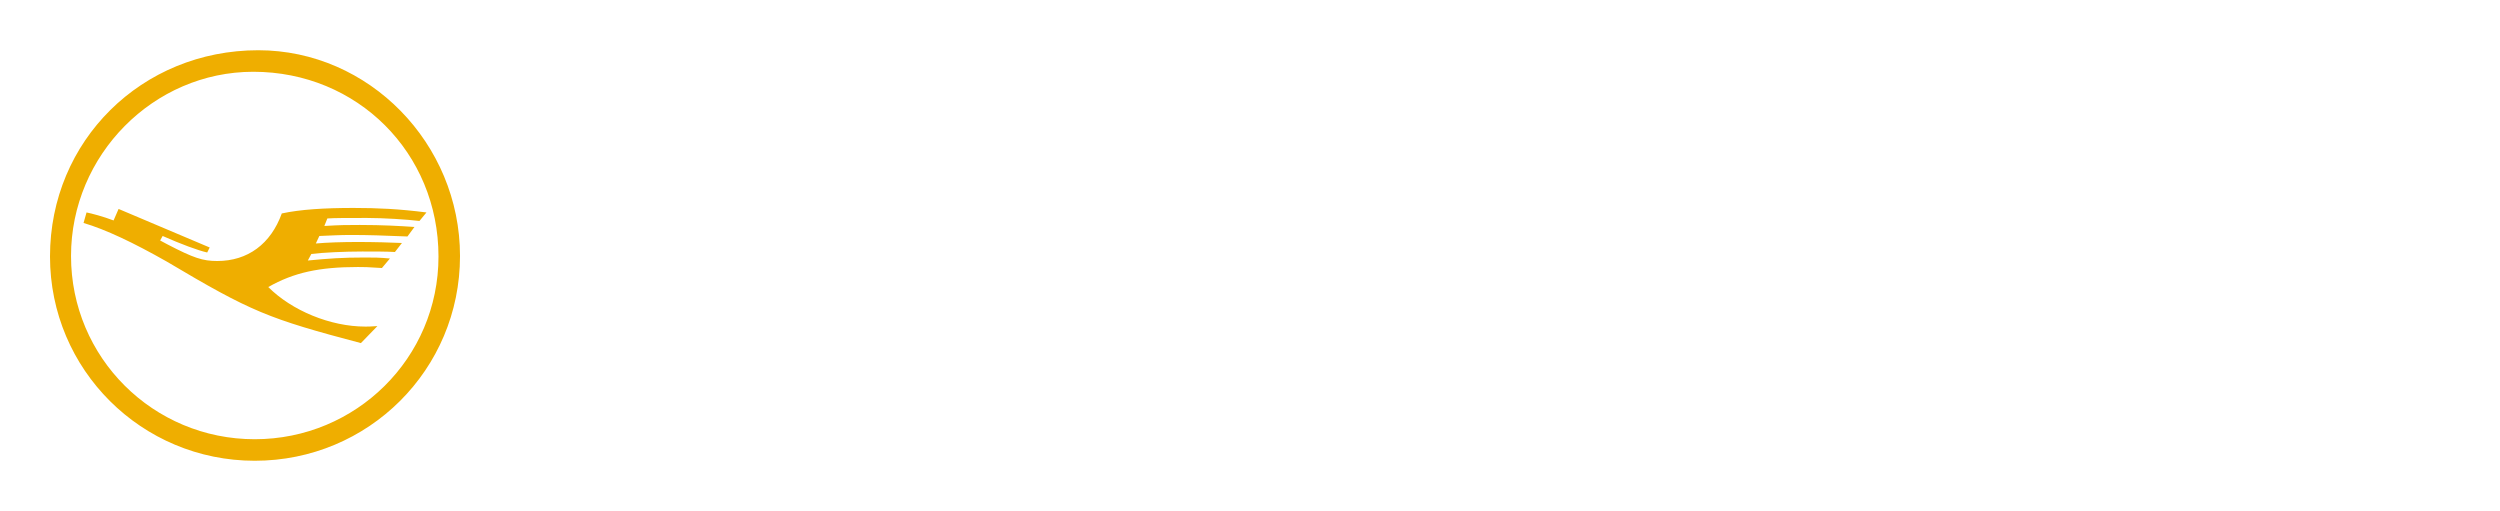
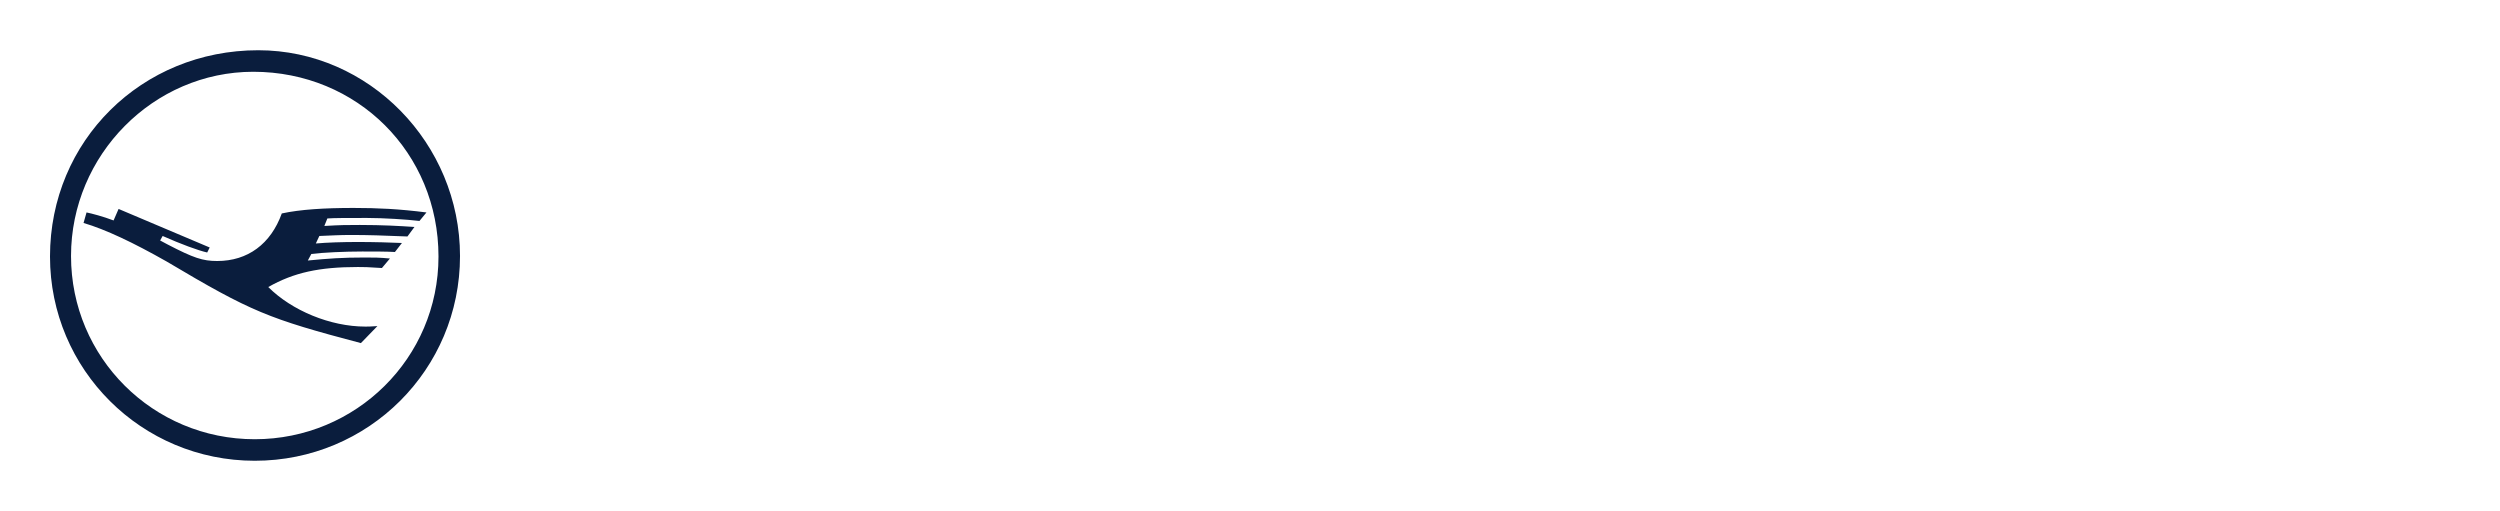
<svg xmlns="http://www.w3.org/2000/svg" version="1.0" width="885.827" height="181.063" id="svg2367">
  <defs id="defs2369" />
  <g transform="translate(-263.3037,348.4695)" id="g6737">
-     <path d="M 426.3,-257.761 C 426.3,-217.494 393.838,-185.209 353.572,-185.209 C 313.482,-185.209 281.02,-217.494 281.02,-257.583 C 281.02,-298.56 313.482,-330.667 354.813,-330.667 C 394.016,-330.667 426.3,-297.673 426.3,-257.761 z M 288.47,-257.761 C 288.47,-221.751 317.562,-192.837 353.572,-192.837 C 389.404,-192.837 418.673,-221.574 418.673,-257.583 C 418.673,-294.302 389.936,-323.039 353.039,-323.039 C 317.739,-323.039 288.47,-293.593 288.47,-257.761 z M 337.607,-260.776 L 336.72,-259.002 C 333.527,-259.712 327.318,-262.018 320.932,-264.856 L 320.045,-263.26 L 322.706,-261.84 C 331.93,-257.051 335.123,-255.987 340.267,-255.987 C 351.088,-255.987 359.248,-262.018 363.15,-272.838 C 369.714,-274.258 378.228,-274.79 388.517,-274.79 C 397.209,-274.79 404.659,-274.435 414.415,-273.193 L 411.932,-270.178 C 407.497,-270.71 399.16,-271.242 393.306,-271.242 C 386.033,-271.242 381.776,-271.242 379.293,-271.065 L 378.228,-268.404 C 384.082,-268.759 386.211,-268.759 390.823,-268.759 C 398.805,-268.759 405.014,-268.404 410.158,-268.049 L 407.675,-264.679 C 398.45,-265.033 394.371,-265.211 387.452,-265.211 C 383.727,-265.211 380.889,-265.033 376.454,-264.856 L 375.213,-262.195 C 379.115,-262.55 384.614,-262.727 390.113,-262.727 C 395.612,-262.727 401.998,-262.55 405.723,-262.373 L 403.24,-259.18 C 400.579,-259.357 395.612,-259.357 391.71,-259.357 C 385.501,-259.357 377.519,-259.002 373.616,-258.47 L 372.375,-256.164 C 379.825,-256.874 384.437,-257.228 392.597,-257.228 C 395.79,-257.228 397.741,-257.228 401.466,-256.874 L 398.628,-253.503 C 393.661,-253.858 392.065,-253.858 390.113,-253.858 C 376.454,-253.858 367.408,-251.907 358.361,-246.763 C 366.698,-238.425 380.357,-232.749 392.774,-232.749 C 393.838,-232.749 394.371,-232.749 397.031,-232.926 L 391.178,-226.895 C 358.361,-235.587 352.507,-237.893 322.351,-255.809 C 310.466,-262.55 300.71,-267.162 292.905,-269.468 L 293.969,-273.193 C 295.743,-272.838 299.823,-271.774 303.548,-270.355 L 305.322,-274.435 L 337.607,-260.776" style="fill:#efae00;fill-rule:nonzero;stroke:none" id="path5423" />
+     <path d="M 426.3,-257.761 C 426.3,-217.494 393.838,-185.209 353.572,-185.209 C 313.482,-185.209 281.02,-217.494 281.02,-257.583 C 281.02,-298.56 313.482,-330.667 354.813,-330.667 C 394.016,-330.667 426.3,-297.673 426.3,-257.761 z M 288.47,-257.761 C 288.47,-221.751 317.562,-192.837 353.572,-192.837 C 389.404,-192.837 418.673,-221.574 418.673,-257.583 C 418.673,-294.302 389.936,-323.039 353.039,-323.039 C 317.739,-323.039 288.47,-293.593 288.47,-257.761 z M 337.607,-260.776 L 336.72,-259.002 C 333.527,-259.712 327.318,-262.018 320.932,-264.856 L 320.045,-263.26 L 322.706,-261.84 C 331.93,-257.051 335.123,-255.987 340.267,-255.987 C 351.088,-255.987 359.248,-262.018 363.15,-272.838 C 369.714,-274.258 378.228,-274.79 388.517,-274.79 C 397.209,-274.79 404.659,-274.435 414.415,-273.193 L 411.932,-270.178 C 407.497,-270.71 399.16,-271.242 393.306,-271.242 C 386.033,-271.242 381.776,-271.242 379.293,-271.065 L 378.228,-268.404 C 384.082,-268.759 386.211,-268.759 390.823,-268.759 C 398.805,-268.759 405.014,-268.404 410.158,-268.049 L 407.675,-264.679 C 398.45,-265.033 394.371,-265.211 387.452,-265.211 C 383.727,-265.211 380.889,-265.033 376.454,-264.856 L 375.213,-262.195 C 379.115,-262.55 384.614,-262.727 390.113,-262.727 C 395.612,-262.727 401.998,-262.55 405.723,-262.373 L 403.24,-259.18 C 400.579,-259.357 395.612,-259.357 391.71,-259.357 C 385.501,-259.357 377.519,-259.002 373.616,-258.47 L 372.375,-256.164 C 379.825,-256.874 384.437,-257.228 392.597,-257.228 C 395.79,-257.228 397.741,-257.228 401.466,-256.874 L 398.628,-253.503 C 393.661,-253.858 392.065,-253.858 390.113,-253.858 C 376.454,-253.858 367.408,-251.907 358.361,-246.763 C 366.698,-238.425 380.357,-232.749 392.774,-232.749 C 393.838,-232.749 394.371,-232.749 397.031,-232.926 L 391.178,-226.895 C 358.361,-235.587 352.507,-237.893 322.351,-255.809 C 310.466,-262.55 300.71,-267.162 292.905,-269.468 L 293.969,-273.193 C 295.743,-272.838 299.823,-271.774 303.548,-270.355 L 305.322,-274.435 L 337.607,-260.776" style="fill:#0a1d3d;fill-rule:nonzero;stroke:none" id="path5423" />
  </g>
</svg>
